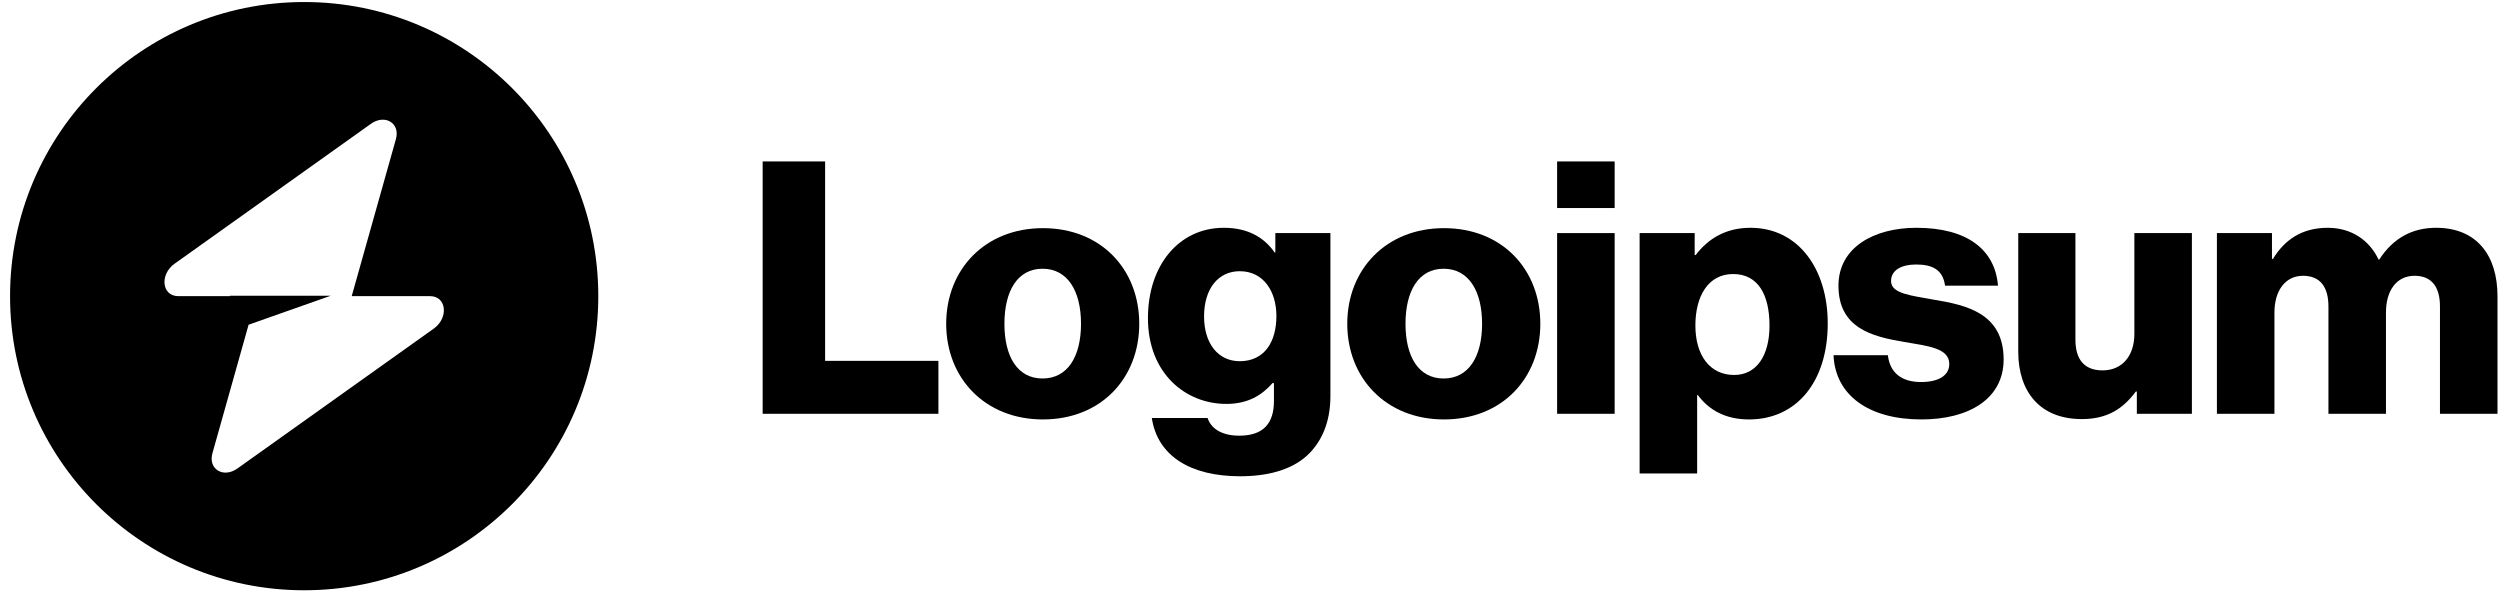
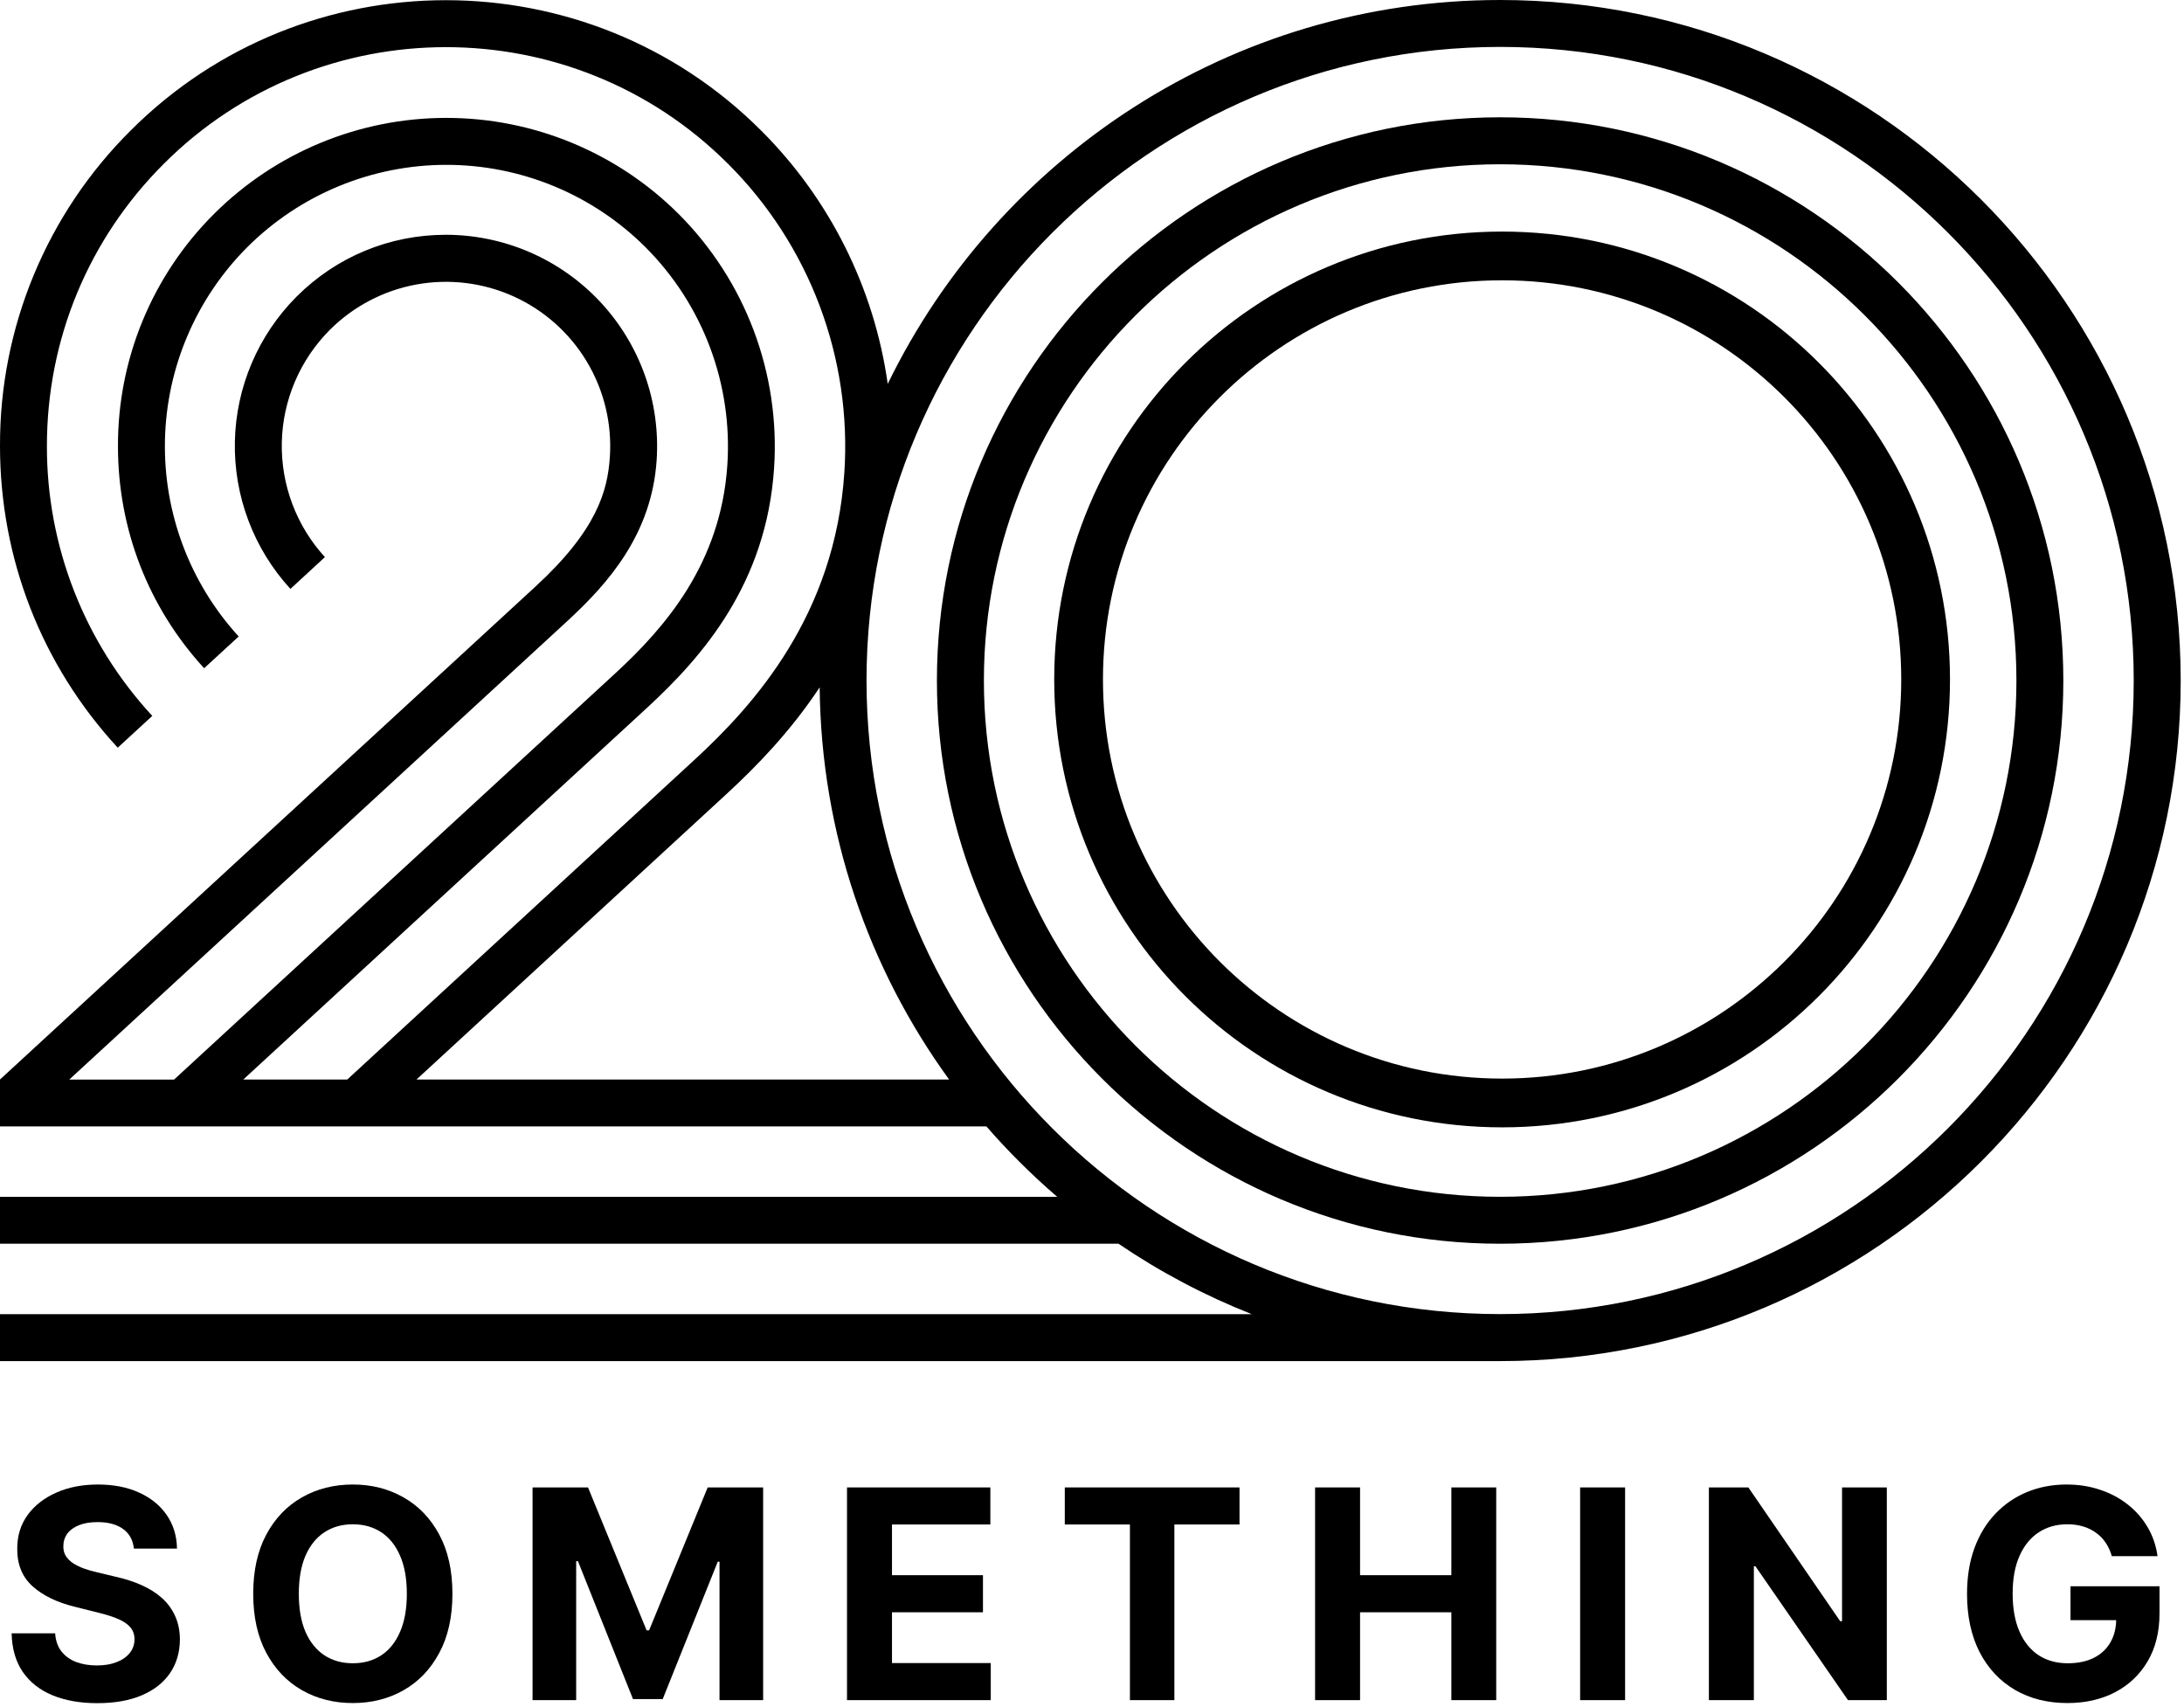
- <svg xmlns="http://www.w3.org/2000/svg" id="logo-54" width="170" height="41" viewBox="0 0 170 41" fill="none">
-   <path d="M51.86 28.138H63.812V24.538H56.108V10.978H51.86V28.138Z" class="cneutral" fill="#000000" />
-   <path d="M70.893 25.738C69.189 25.738 68.301 24.25 68.301 22.018C68.301 19.786 69.189 18.274 70.893 18.274C72.597 18.274 73.509 19.786 73.509 22.018C73.509 24.25 72.597 25.738 70.893 25.738ZM70.917 28.522C74.877 28.522 77.469 25.714 77.469 22.018C77.469 18.322 74.877 15.514 70.917 15.514C66.981 15.514 64.341 18.322 64.341 22.018C64.341 25.714 66.981 28.522 70.917 28.522Z" class="cneutral" fill="#000000" />
-   <path d="M84.324 32.386C86.148 32.386 87.756 31.978 88.836 31.018C89.82 30.13 90.468 28.786 90.468 26.938V15.85H86.724V17.17H86.676C85.956 16.138 84.852 15.49 83.22 15.49C80.172 15.49 78.06 18.034 78.06 21.634C78.06 25.402 80.628 27.466 83.388 27.466C84.876 27.466 85.812 26.866 86.532 26.05H86.628V27.274C86.628 28.762 85.932 29.626 84.276 29.626C82.98 29.626 82.332 29.074 82.116 28.426H78.324C78.708 30.994 80.94 32.386 84.324 32.386ZM84.3 24.562C82.836 24.562 81.876 23.362 81.876 21.514C81.876 19.642 82.836 18.442 84.3 18.442C85.932 18.442 86.796 19.834 86.796 21.49C86.796 23.218 86.004 24.562 84.3 24.562Z" class="cneutral" fill="#000000" />
-   <path d="M98.166 25.738C96.462 25.738 95.574 24.25 95.574 22.018C95.574 19.786 96.462 18.274 98.166 18.274C99.87 18.274 100.782 19.786 100.782 22.018C100.782 24.25 99.87 25.738 98.166 25.738ZM98.19 28.522C102.15 28.522 104.742 25.714 104.742 22.018C104.742 18.322 102.15 15.514 98.19 15.514C94.254 15.514 91.614 18.322 91.614 22.018C91.614 25.714 94.254 28.522 98.19 28.522Z" class="cneutral" fill="#000000" />
-   <path d="M105.884 28.138H109.796V15.85H105.884V28.138ZM105.884 14.146H109.796V10.978H105.884V14.146Z" class="cneutral" fill="#000000" />
-   <path d="M111.494 32.194H115.406V26.866H115.454C116.222 27.898 117.35 28.522 118.934 28.522C122.15 28.522 124.286 25.978 124.286 21.994C124.286 18.298 122.294 15.49 119.03 15.49C117.35 15.49 116.15 16.234 115.31 17.338H115.238V15.85H111.494V32.194ZM117.926 25.498C116.246 25.498 115.286 24.13 115.286 22.138C115.286 20.146 116.15 18.634 117.854 18.634C119.534 18.634 120.326 20.026 120.326 22.138C120.326 24.226 119.414 25.498 117.926 25.498Z" class="cneutral" fill="#000000" />
-   <path d="M130.655 28.522C133.871 28.522 136.247 27.13 136.247 24.442C136.247 21.298 133.703 20.746 131.543 20.386C129.983 20.098 128.591 19.978 128.591 19.114C128.591 18.346 129.335 17.986 130.295 17.986C131.375 17.986 132.119 18.322 132.263 19.426H135.863C135.671 17.002 133.799 15.49 130.319 15.49C127.415 15.49 125.015 16.834 125.015 19.426C125.015 22.306 127.295 22.882 129.431 23.242C131.063 23.53 132.551 23.65 132.551 24.754C132.551 25.546 131.807 25.978 130.631 25.978C129.335 25.978 128.519 25.378 128.375 24.154H124.679C124.799 26.866 127.055 28.522 130.655 28.522Z" class="cneutral" fill="#000000" />
-   <path d="M141.561 28.498C143.265 28.498 144.345 27.826 145.233 26.626H145.305V28.138H149.049V15.85H145.137V22.714C145.137 24.178 144.321 25.186 142.977 25.186C141.729 25.186 141.129 24.442 141.129 23.098V15.85H137.241V23.914C137.241 26.65 138.729 28.498 141.561 28.498Z" class="cneutral" fill="#000000" />
-   <path d="M150.75 28.138H154.662V21.25C154.662 19.786 155.382 18.754 156.606 18.754C157.782 18.754 158.334 19.522 158.334 20.842V28.138H162.246V21.25C162.246 19.786 162.942 18.754 164.19 18.754C165.366 18.754 165.918 19.522 165.918 20.842V28.138H169.83V20.146C169.83 17.386 168.438 15.49 165.654 15.49C164.07 15.49 162.75 16.162 161.79 17.65H161.742C161.118 16.33 159.894 15.49 158.286 15.49C156.51 15.49 155.334 16.33 154.566 17.602H154.494V15.85H150.75V28.138Z" class="cneutral" fill="#000000" />
-   <path fill-rule="evenodd" clip-rule="evenodd" d="M20.684 40.138C31.73 40.138 40.684 31.184 40.684 20.138C40.684 9.092 31.73 0.138 20.684 0.138C9.638 0.138 0.684 9.092 0.684 20.138C0.684 31.184 9.638 40.138 20.684 40.138ZM26.923 9.455C27.227 8.376 26.18 7.738 25.224 8.419L11.877 17.928C10.84 18.666 11.003 20.138 12.122 20.138L15.637 20.138V20.111H22.487L16.905 22.08L14.445 30.821C14.141 31.9 15.188 32.538 16.144 31.857L29.491 22.349C30.528 21.61 30.365 20.138 29.246 20.138L23.916 20.138L26.923 9.455Z" class="ccustom" fill="#000000" />
+ <svg xmlns="http://www.w3.org/2000/svg" width="96" height="75" viewBox="0 0 96 75" fill="none">
+   <path d="M5.885 68.071C5.848 67.702 5.692 67.416 5.415 67.212C5.138 67.008 4.762 66.906 4.287 66.906C3.964 66.906 3.692 66.952 3.47 67.043C3.248 67.132 3.077 67.255 2.958 67.413C2.843 67.572 2.785 67.751 2.785 67.952C2.779 68.119 2.814 68.266 2.89 68.39C2.969 68.515 3.077 68.623 3.214 68.715C3.351 68.803 3.509 68.88 3.689 68.947C3.868 69.011 4.06 69.066 4.264 69.112L5.104 69.313C5.512 69.404 5.887 69.526 6.227 69.678C6.568 69.83 6.864 70.017 7.113 70.239C7.363 70.462 7.556 70.723 7.693 71.025C7.833 71.326 7.905 71.672 7.908 72.061C7.905 72.633 7.758 73.13 7.469 73.55C7.183 73.967 6.769 74.291 6.227 74.522C5.689 74.75 5.039 74.865 4.278 74.865C3.523 74.865 2.866 74.749 2.305 74.517C1.748 74.286 1.313 73.944 1 73.49C0.689 73.034 0.526 72.469 0.511 71.796H2.424C2.445 72.11 2.535 72.372 2.694 72.582C2.855 72.789 3.069 72.945 3.337 73.052C3.608 73.155 3.914 73.207 4.255 73.207C4.59 73.207 4.881 73.159 5.127 73.061C5.377 72.964 5.57 72.828 5.707 72.655C5.844 72.481 5.912 72.282 5.912 72.057C5.912 71.847 5.85 71.67 5.725 71.527C5.603 71.384 5.424 71.262 5.186 71.162C4.952 71.061 4.664 70.97 4.324 70.888L3.305 70.632C2.517 70.44 1.895 70.141 1.438 69.733C0.981 69.325 0.755 68.775 0.758 68.084C0.755 67.518 0.905 67.024 1.21 66.6C1.517 66.177 1.939 65.847 2.474 65.61C3.01 65.372 3.619 65.254 4.301 65.254C4.995 65.254 5.6 65.372 6.118 65.61C6.638 65.847 7.043 66.177 7.332 66.6C7.622 67.024 7.771 67.514 7.78 68.071H5.885Z" fill="black" />
+   <path d="M19.887 70.057C19.887 71.076 19.694 71.944 19.307 72.659C18.924 73.375 18.4 73.921 17.737 74.298C17.076 74.673 16.334 74.86 15.509 74.86C14.678 74.86 13.932 74.671 13.271 74.294C12.611 73.916 12.089 73.37 11.706 72.655C11.322 71.939 11.13 71.073 11.13 70.057C11.13 69.037 11.322 68.17 11.706 67.454C12.089 66.739 12.611 66.194 13.271 65.82C13.932 65.442 14.678 65.254 15.509 65.254C16.334 65.254 17.076 65.442 17.737 65.82C18.4 66.194 18.924 66.739 19.307 67.454C19.694 68.17 19.887 69.037 19.887 70.057ZM17.883 70.057C17.883 69.396 17.784 68.839 17.586 68.386C17.391 67.932 17.116 67.588 16.76 67.354C16.404 67.12 15.987 67.002 15.509 67.002C15.031 67.002 14.614 67.12 14.258 67.354C13.902 67.588 13.625 67.932 13.427 68.386C13.232 68.839 13.135 69.396 13.135 70.057C13.135 70.717 13.232 71.274 13.427 71.728C13.625 72.181 13.902 72.525 14.258 72.76C14.614 72.994 15.031 73.111 15.509 73.111C15.987 73.111 16.404 72.994 16.76 72.76C17.116 72.525 17.391 72.181 17.586 71.728C17.784 71.274 17.883 70.717 17.883 70.057Z" fill="black" />
+   <path d="M23.409 65.382H25.847L28.422 71.664H28.532L31.107 65.382H33.545V74.732H31.627V68.646H31.55L29.13 74.686H27.824L25.404 68.623H25.326V74.732H23.409V65.382Z" fill="black" />
+   <path d="M37.231 74.732V65.382H43.532V67.011H39.208V69.24H43.207V70.87H39.208V73.102H43.55V74.732H37.231Z" fill="black" />
+   <path d="M46.804 67.011V65.382H54.484V67.011H51.621V74.732H49.667V67.011H46.804Z" fill="black" />
+   <path d="M57.806 74.732V65.382H59.783V69.24H63.796V65.382H65.768V74.732H63.796V70.87H59.783V74.732H57.806Z" fill="black" />
+   <path d="M71.433 65.382V74.732H69.456V65.382H71.433Z" fill="black" />
+   <path d="M82.937 65.382V74.732H81.23L77.162 68.847H77.093V74.732H75.116V65.382H76.851L80.887 71.262H80.969V65.382H82.937Z" fill="black" />
+   <path d="M92.828 68.404C92.764 68.182 92.674 67.986 92.559 67.815C92.443 67.641 92.302 67.495 92.134 67.377C91.97 67.255 91.781 67.162 91.568 67.098C91.358 67.034 91.125 67.002 90.869 67.002C90.392 67.002 89.972 67.121 89.609 67.359C89.25 67.596 88.97 67.941 88.769 68.395C88.568 68.845 88.468 69.396 88.468 70.048C88.468 70.699 88.567 71.253 88.765 71.71C88.963 72.166 89.243 72.515 89.605 72.755C89.967 72.993 90.395 73.111 90.888 73.111C91.335 73.111 91.717 73.032 92.034 72.874C92.353 72.713 92.597 72.486 92.764 72.194C92.935 71.901 93.02 71.556 93.02 71.157L93.422 71.216H91.011V69.728H94.924V70.906C94.924 71.728 94.75 72.434 94.403 73.025C94.056 73.612 93.579 74.066 92.97 74.385C92.361 74.702 91.664 74.86 90.879 74.86C90.002 74.86 89.232 74.667 88.568 74.28C87.905 73.891 87.387 73.338 87.016 72.623C86.648 71.904 86.463 71.052 86.463 70.066C86.463 69.308 86.573 68.632 86.792 68.039C87.014 67.442 87.325 66.937 87.724 66.523C88.122 66.109 88.587 65.794 89.116 65.578C89.646 65.362 90.22 65.254 90.838 65.254C91.367 65.254 91.86 65.331 92.317 65.487C92.773 65.639 93.178 65.855 93.531 66.135C93.887 66.415 94.178 66.748 94.403 67.135C94.629 67.518 94.773 67.941 94.837 68.404H92.828Z" fill="black" />
+   <path fill-rule="evenodd" clip-rule="evenodd" d="M85.714 29.866C85.714 40.739 76.9 49.554 66.026 49.554C55.153 49.554 46.339 40.739 46.339 29.866C46.339 18.993 55.153 10.179 66.026 10.179C76.9 10.179 85.714 18.993 85.714 29.866ZM66.026 47.411C75.716 47.411 83.571 39.556 83.571 29.866C83.571 20.176 75.716 12.321 66.026 12.321C56.337 12.321 48.482 20.176 48.482 29.866C48.482 39.556 56.337 47.411 66.026 47.411Z" fill="black" />
+   <path d="M65.941 0C54.118 0 43.875 6.897 39.021 16.875C38.427 12.667 36.481 8.765 33.477 5.759L33.458 5.74C25.816 -1.902 13.379 -1.902 5.74 5.74C3.914 7.556 2.466 9.715 1.481 12.094C0.495 14.473 -0.008 17.024 -0 19.599C-0 24.56 1.832 29.239 5.175 32.866L6.694 31.468C3.706 28.239 2.051 23.998 2.062 19.599C2.062 14.917 3.886 10.511 7.2 7.2C14.036 0.364 25.162 0.364 31.995 7.195L32.017 7.216C33.783 8.982 35.151 11.105 36.03 13.443C36.909 15.781 37.279 18.28 37.114 20.772C36.702 27.027 33.169 30.962 30.552 33.375L15.265 47.451H10.695L28.454 31.101C30.87 28.872 33.691 25.663 34.026 20.571C34.161 18.518 33.857 16.46 33.133 14.534C32.41 12.609 31.283 10.86 29.828 9.404C27.118 6.7 23.446 5.182 19.618 5.182C15.789 5.182 12.117 6.7 9.407 9.404C8.063 10.743 6.998 12.335 6.273 14.088C5.548 15.841 5.179 17.721 5.185 19.618C5.185 23.266 6.525 26.705 8.973 29.373L10.492 27.978C8.342 25.625 7.181 22.534 7.251 19.347C7.32 16.16 8.616 13.123 10.867 10.867C13.19 8.548 16.338 7.246 19.62 7.246C22.903 7.246 26.051 8.548 28.374 10.867C29.62 12.114 30.586 13.613 31.207 15.264C31.827 16.914 32.088 18.678 31.971 20.438C31.685 24.798 29.194 27.616 27.059 29.585L7.652 47.454H3.045L24.943 27.295C26.761 25.618 28.65 23.467 28.864 20.218C28.947 18.95 28.769 17.679 28.342 16.482C27.914 15.286 27.245 14.19 26.377 13.262C25.509 12.335 24.46 11.595 23.294 11.089C22.129 10.583 20.872 10.322 19.602 10.32C17.121 10.32 14.791 11.285 13.036 13.039C11.346 14.734 10.374 17.015 10.324 19.408C10.273 21.801 11.148 24.122 12.766 25.886L14.282 24.488C13.026 23.115 12.348 21.311 12.387 19.452C12.427 17.592 13.183 15.819 14.496 14.502C15.535 13.463 16.866 12.767 18.311 12.504C19.756 12.242 21.247 12.426 22.585 13.033C23.922 13.64 25.043 14.64 25.797 15.9C26.552 17.161 26.904 18.621 26.807 20.087C26.708 21.573 26.244 23.293 23.542 25.779L-0 47.451V49.513H43.358C44.322 50.62 45.359 51.651 46.47 52.607H-0V54.67H49.165C50.986 55.907 52.947 56.946 55.023 57.766H-0V59.829H65.941C82.433 59.829 95.855 46.409 95.855 29.914C95.855 13.42 82.436 0 65.941 0ZM18.308 47.451L31.947 34.891C33.238 33.702 34.733 32.17 36.029 30.214C36.093 36.643 38.194 42.595 41.718 47.451H18.308ZM65.941 57.763C50.582 57.763 38.089 45.27 38.089 29.914C38.089 14.555 50.582 2.062 65.941 2.062C81.297 2.062 93.79 14.555 93.79 29.914C93.79 45.27 81.297 57.763 65.941 57.763Z" fill="black" />
+   <path d="M65.941 5.156C52.288 5.156 41.183 16.262 41.183 29.914C41.183 43.564 52.288 54.67 65.941 54.67C79.591 54.67 90.696 43.564 90.696 29.914C90.696 16.262 79.591 5.156 65.941 5.156ZM65.941 52.607C53.426 52.607 43.248 42.429 43.248 29.914C43.248 17.403 53.426 7.221 65.941 7.221C78.452 7.221 88.634 17.4 88.634 29.914C88.634 42.426 78.452 52.607 65.941 52.607Z" fill="black" />
</svg>
